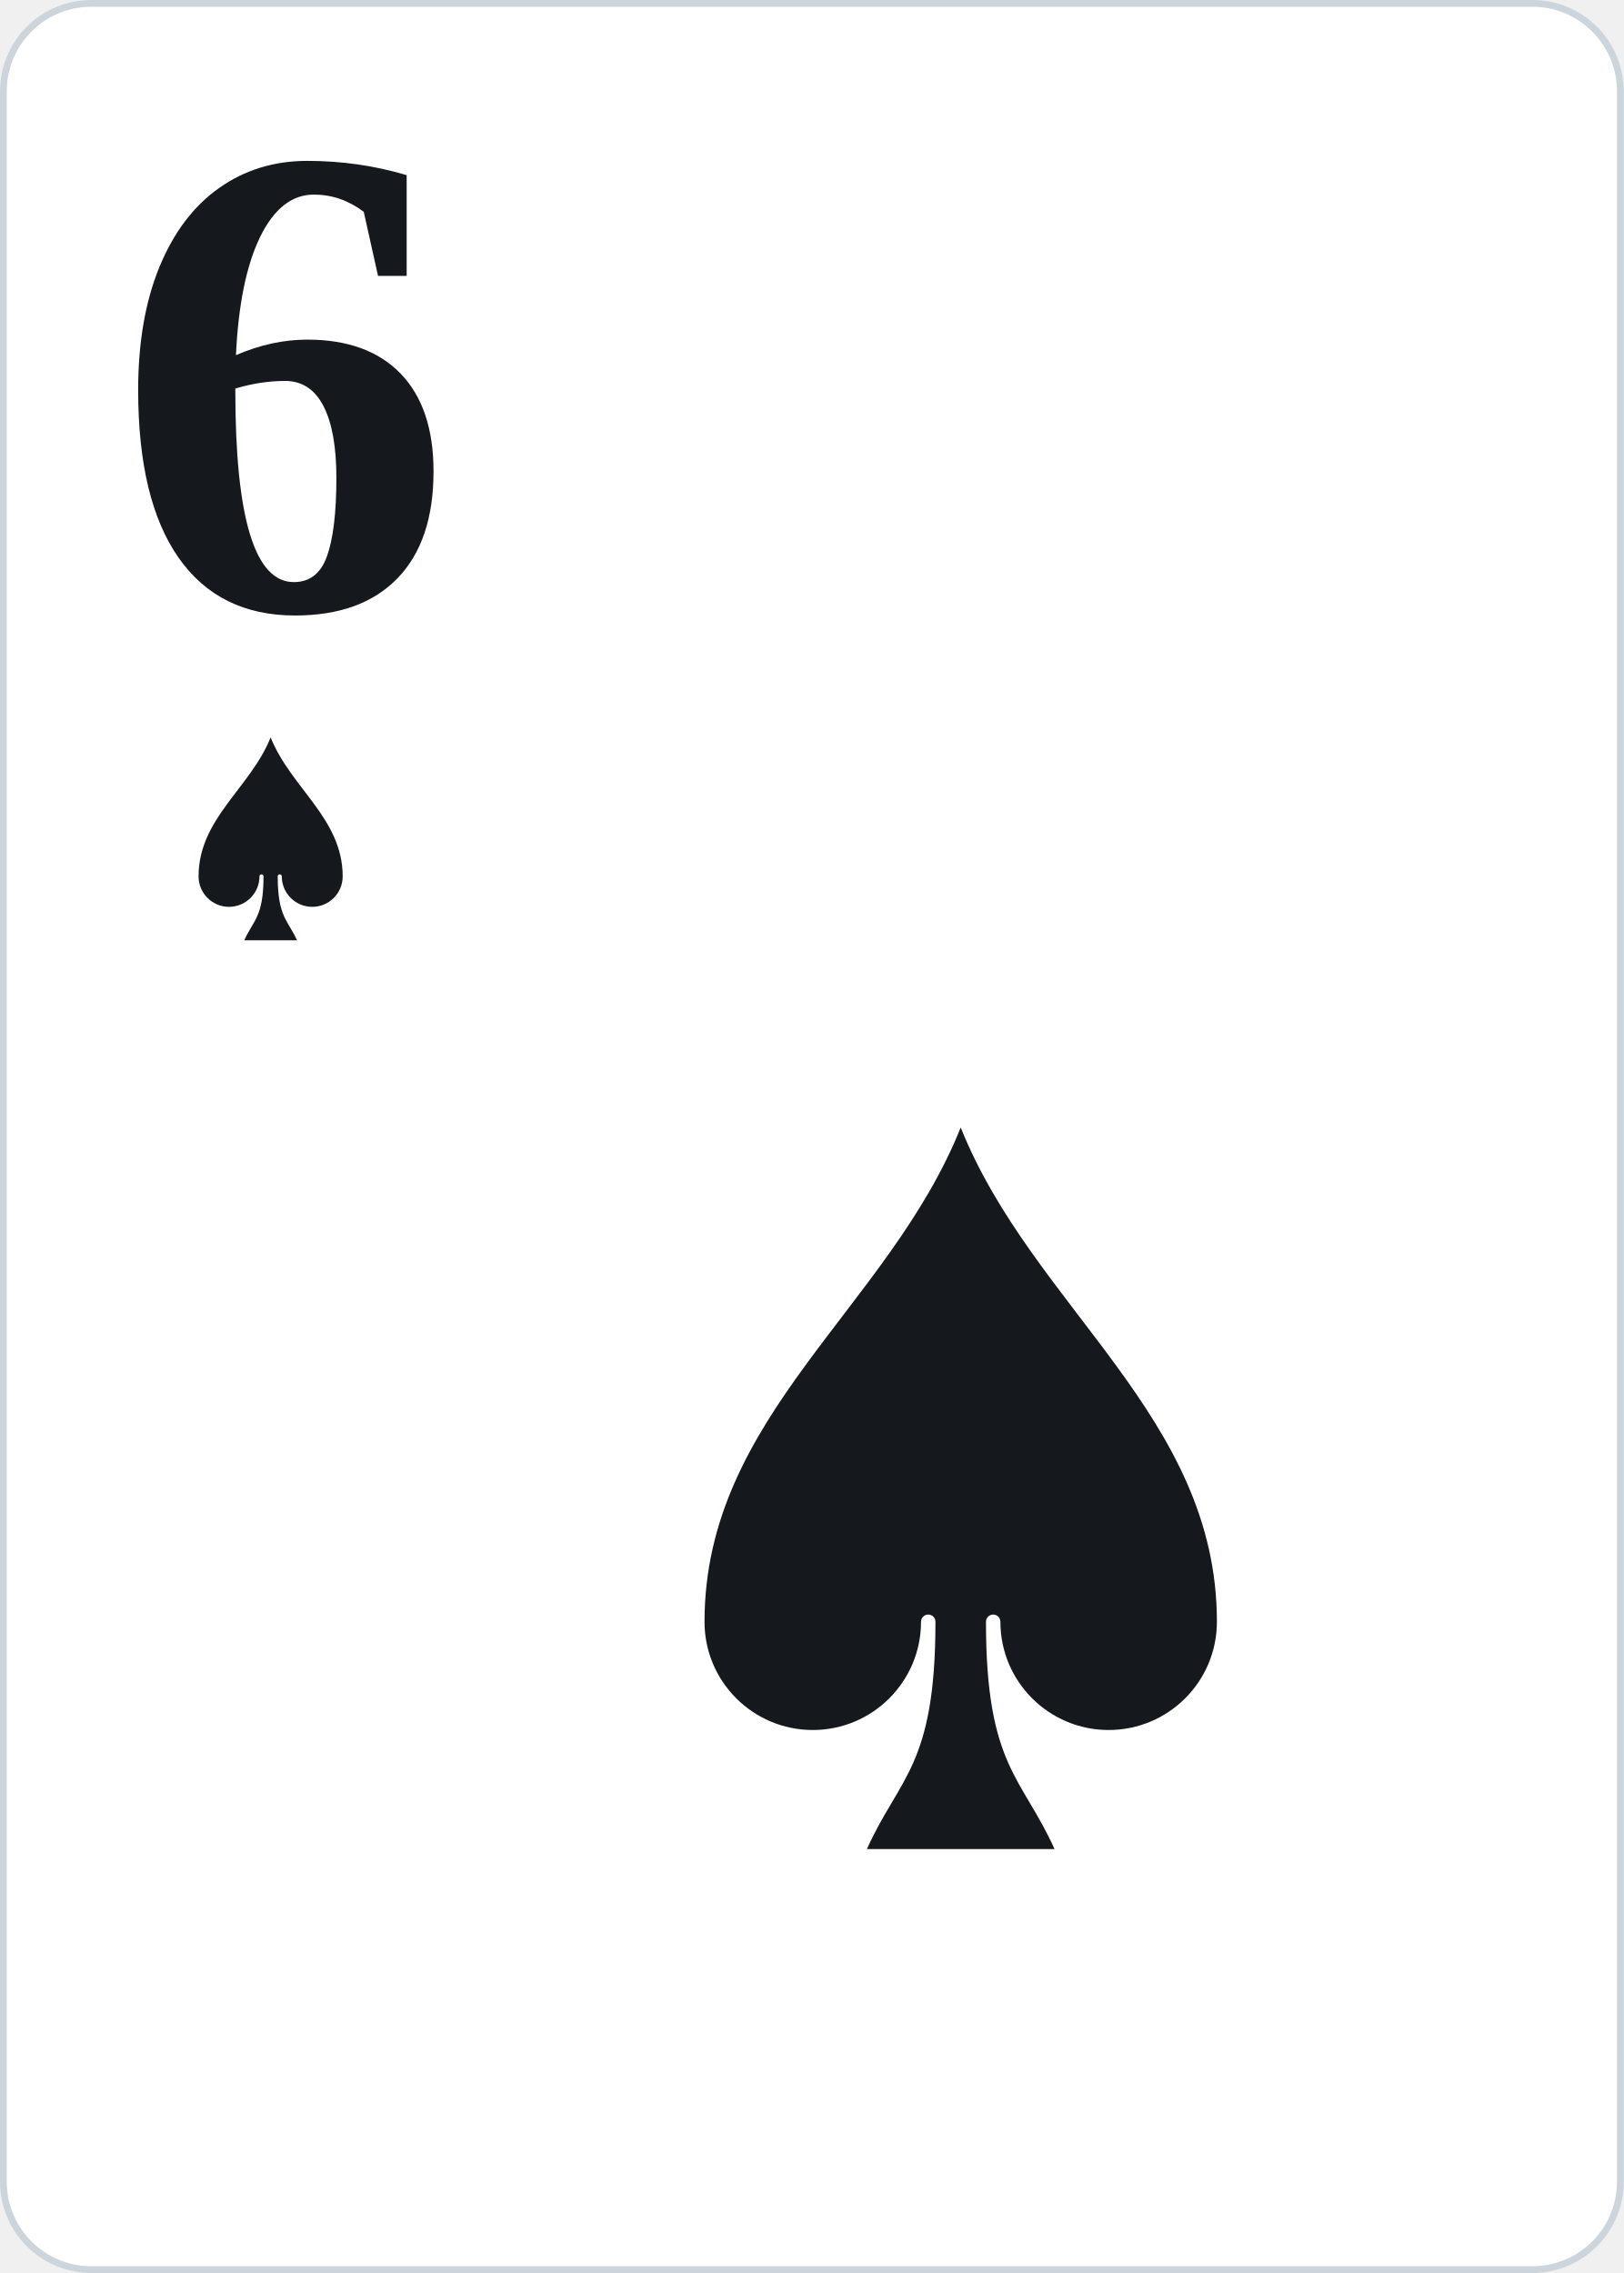
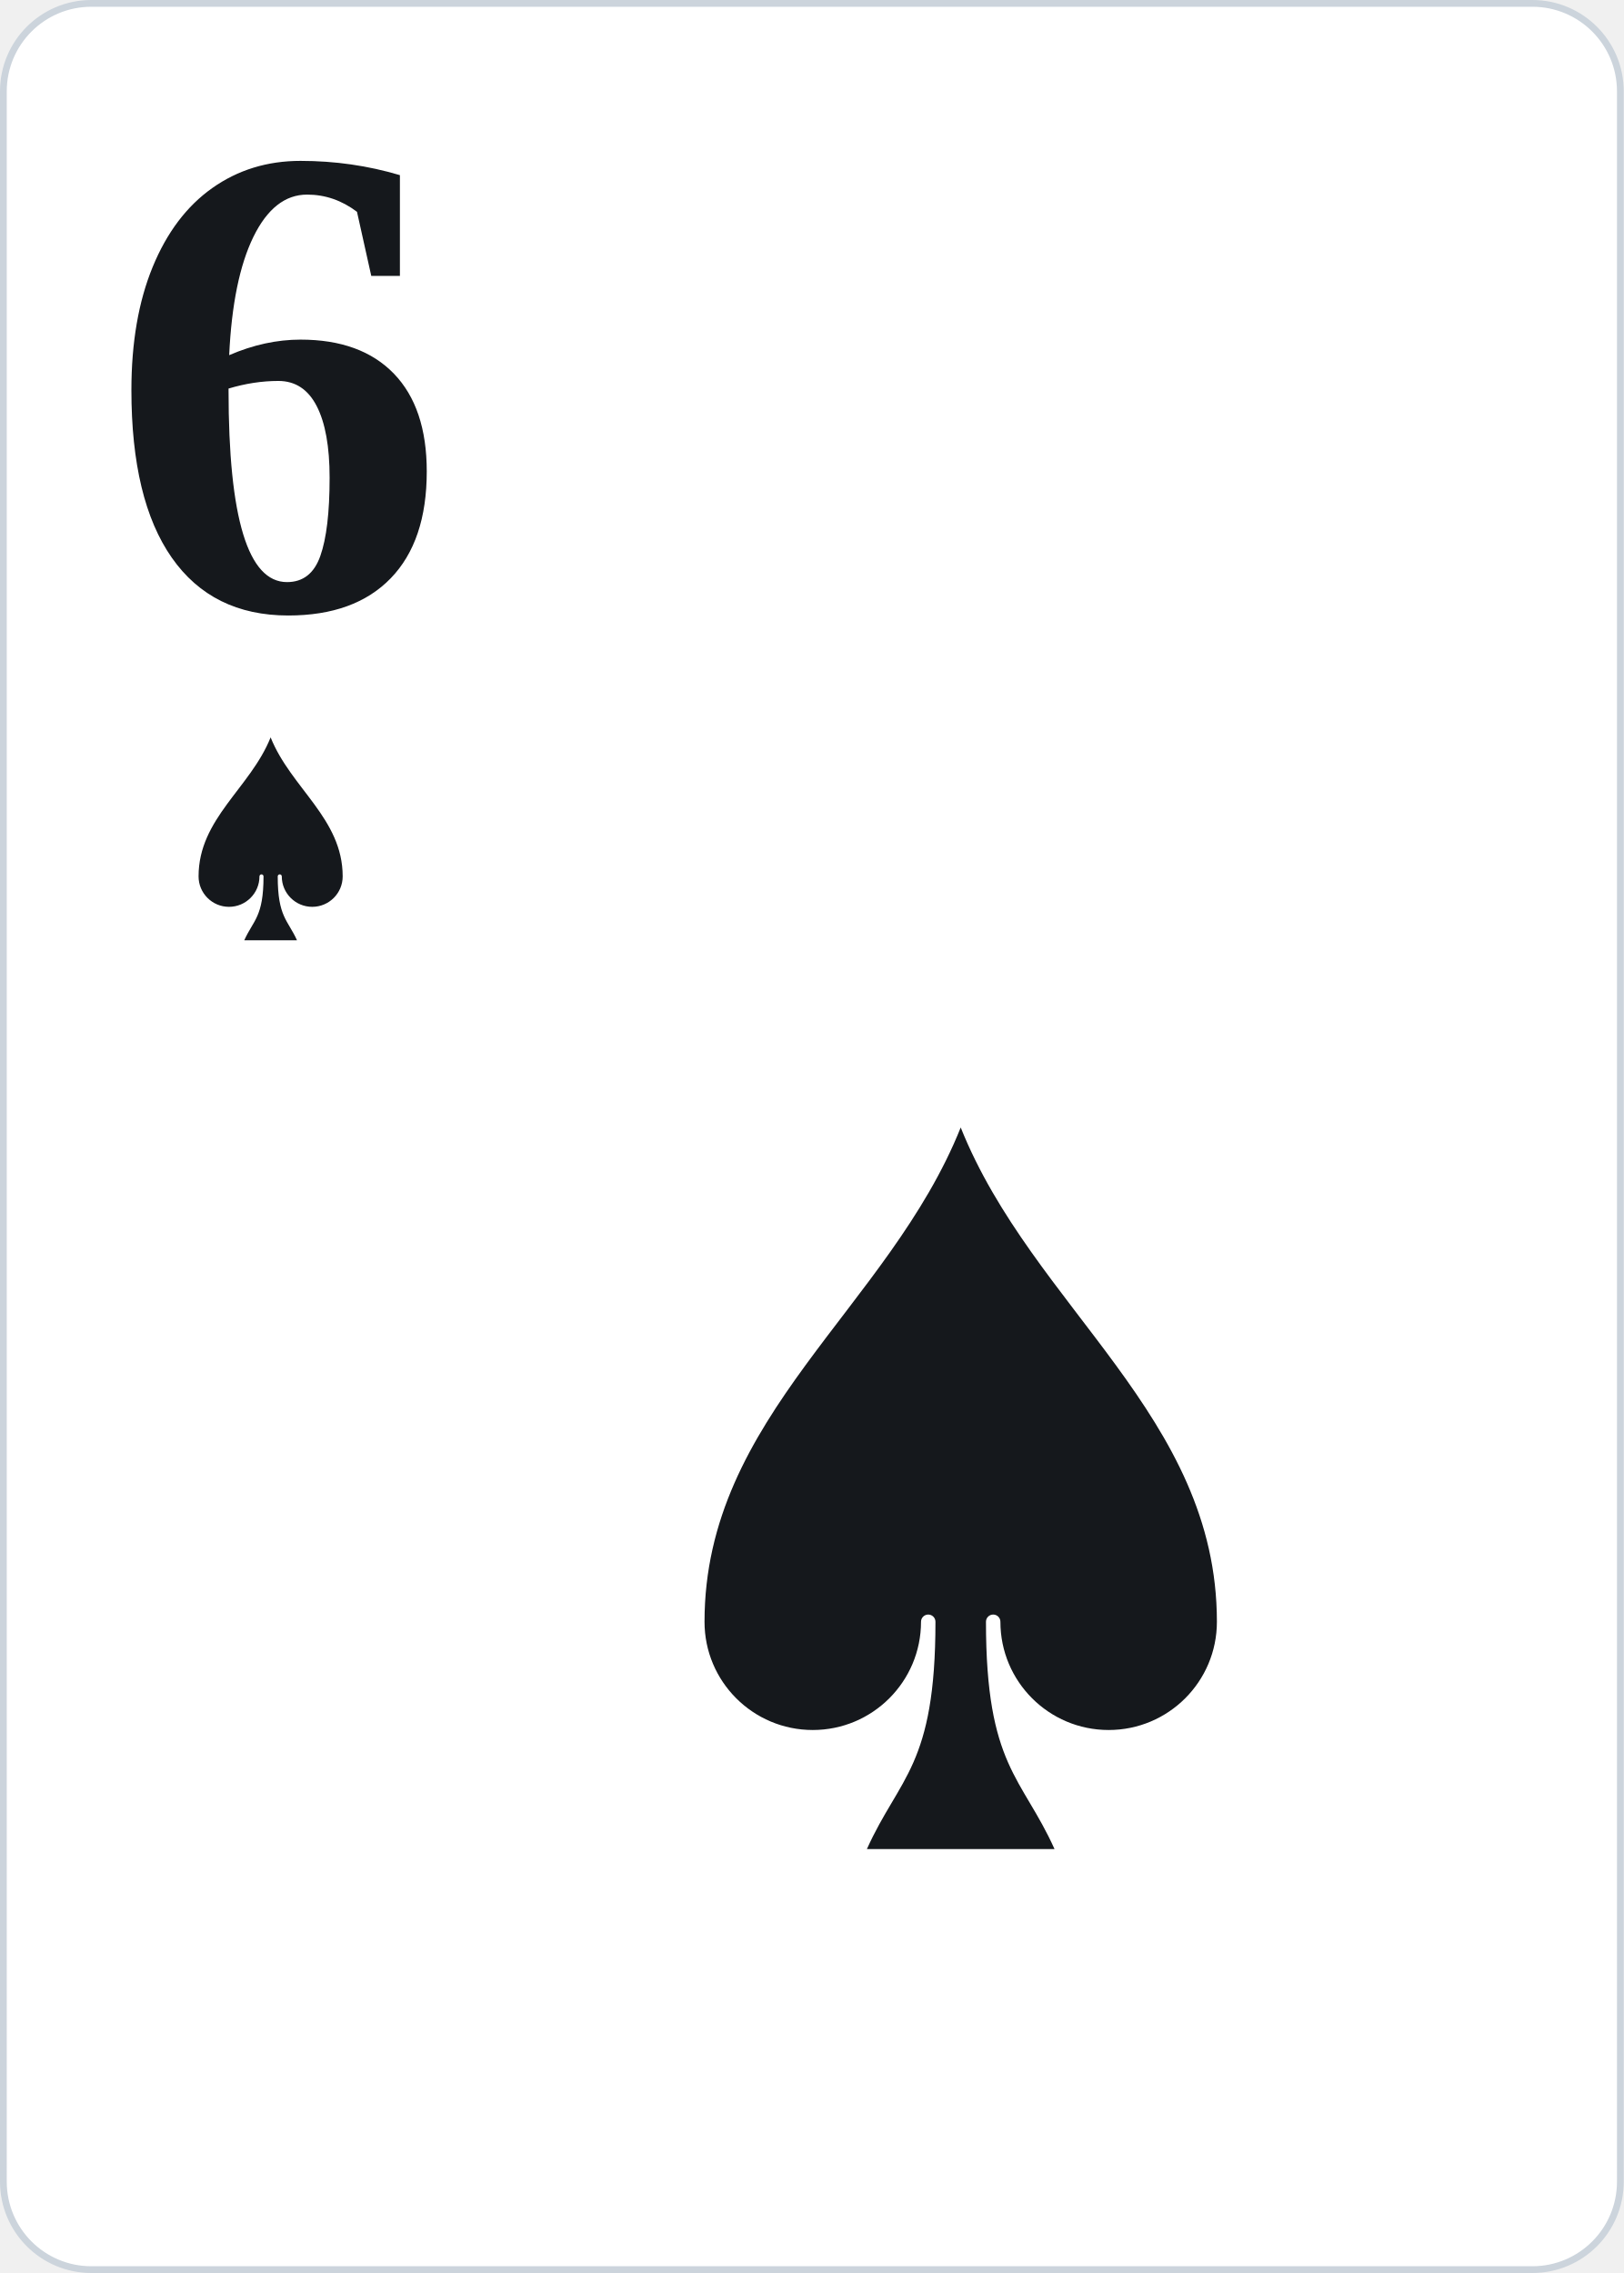
<svg xmlns="http://www.w3.org/2000/svg" xmlns:xlink="http://www.w3.org/1999/xlink" class="card" face="6S" width="2.5in" height="3.5in" viewBox="-120 -168 240 336">
  <defs>
    <symbol id="pS" viewBox="-600 -600 1200 1200">
      <path d="M0 -500C100 -250 355 -100 355 185A150 150 0 0 1 55 185A10 10 0 0 0 35 185C35 385 85 400 130 500L-130 500C-85 400 -35 385 -35 185A10 10 0 0 0 -55 185A150 150 0 0 1 -355 185C-355 -100 -100 -250 0 -500Z" fill="#15181c" />
    </symbol>
    <g id="iS6">
-       <text x="-78" y="-78" font-family="Georgia,'Times New Roman',Times,serif" font-size="100" font-weight="700" text-anchor="middle" textLength="56" lengthAdjust="spacingAndGlyphs" fill="#15181c">6</text>
+       <text x="-104" y="-78" font-family="Georgia,'Times New Roman',Times,serif" font-size="100" font-weight="700" text-anchor="start" textLength="56" lengthAdjust="spacingAndGlyphs" fill="#15181c">6</text>
      <use xlink:href="#pS" x="-98" y="-62" width="36" height="36" />
    </g>
  </defs>
  <rect x="-119.5" y="-167.5" width="239" height="335" rx="13" ry="13" fill="#ffffff" stroke="#ccd4dc" />
  <use xlink:href="#iS6" />
  <use xlink:href="#pS" x="-42" y="-12" width="128" height="128" />
</svg>
